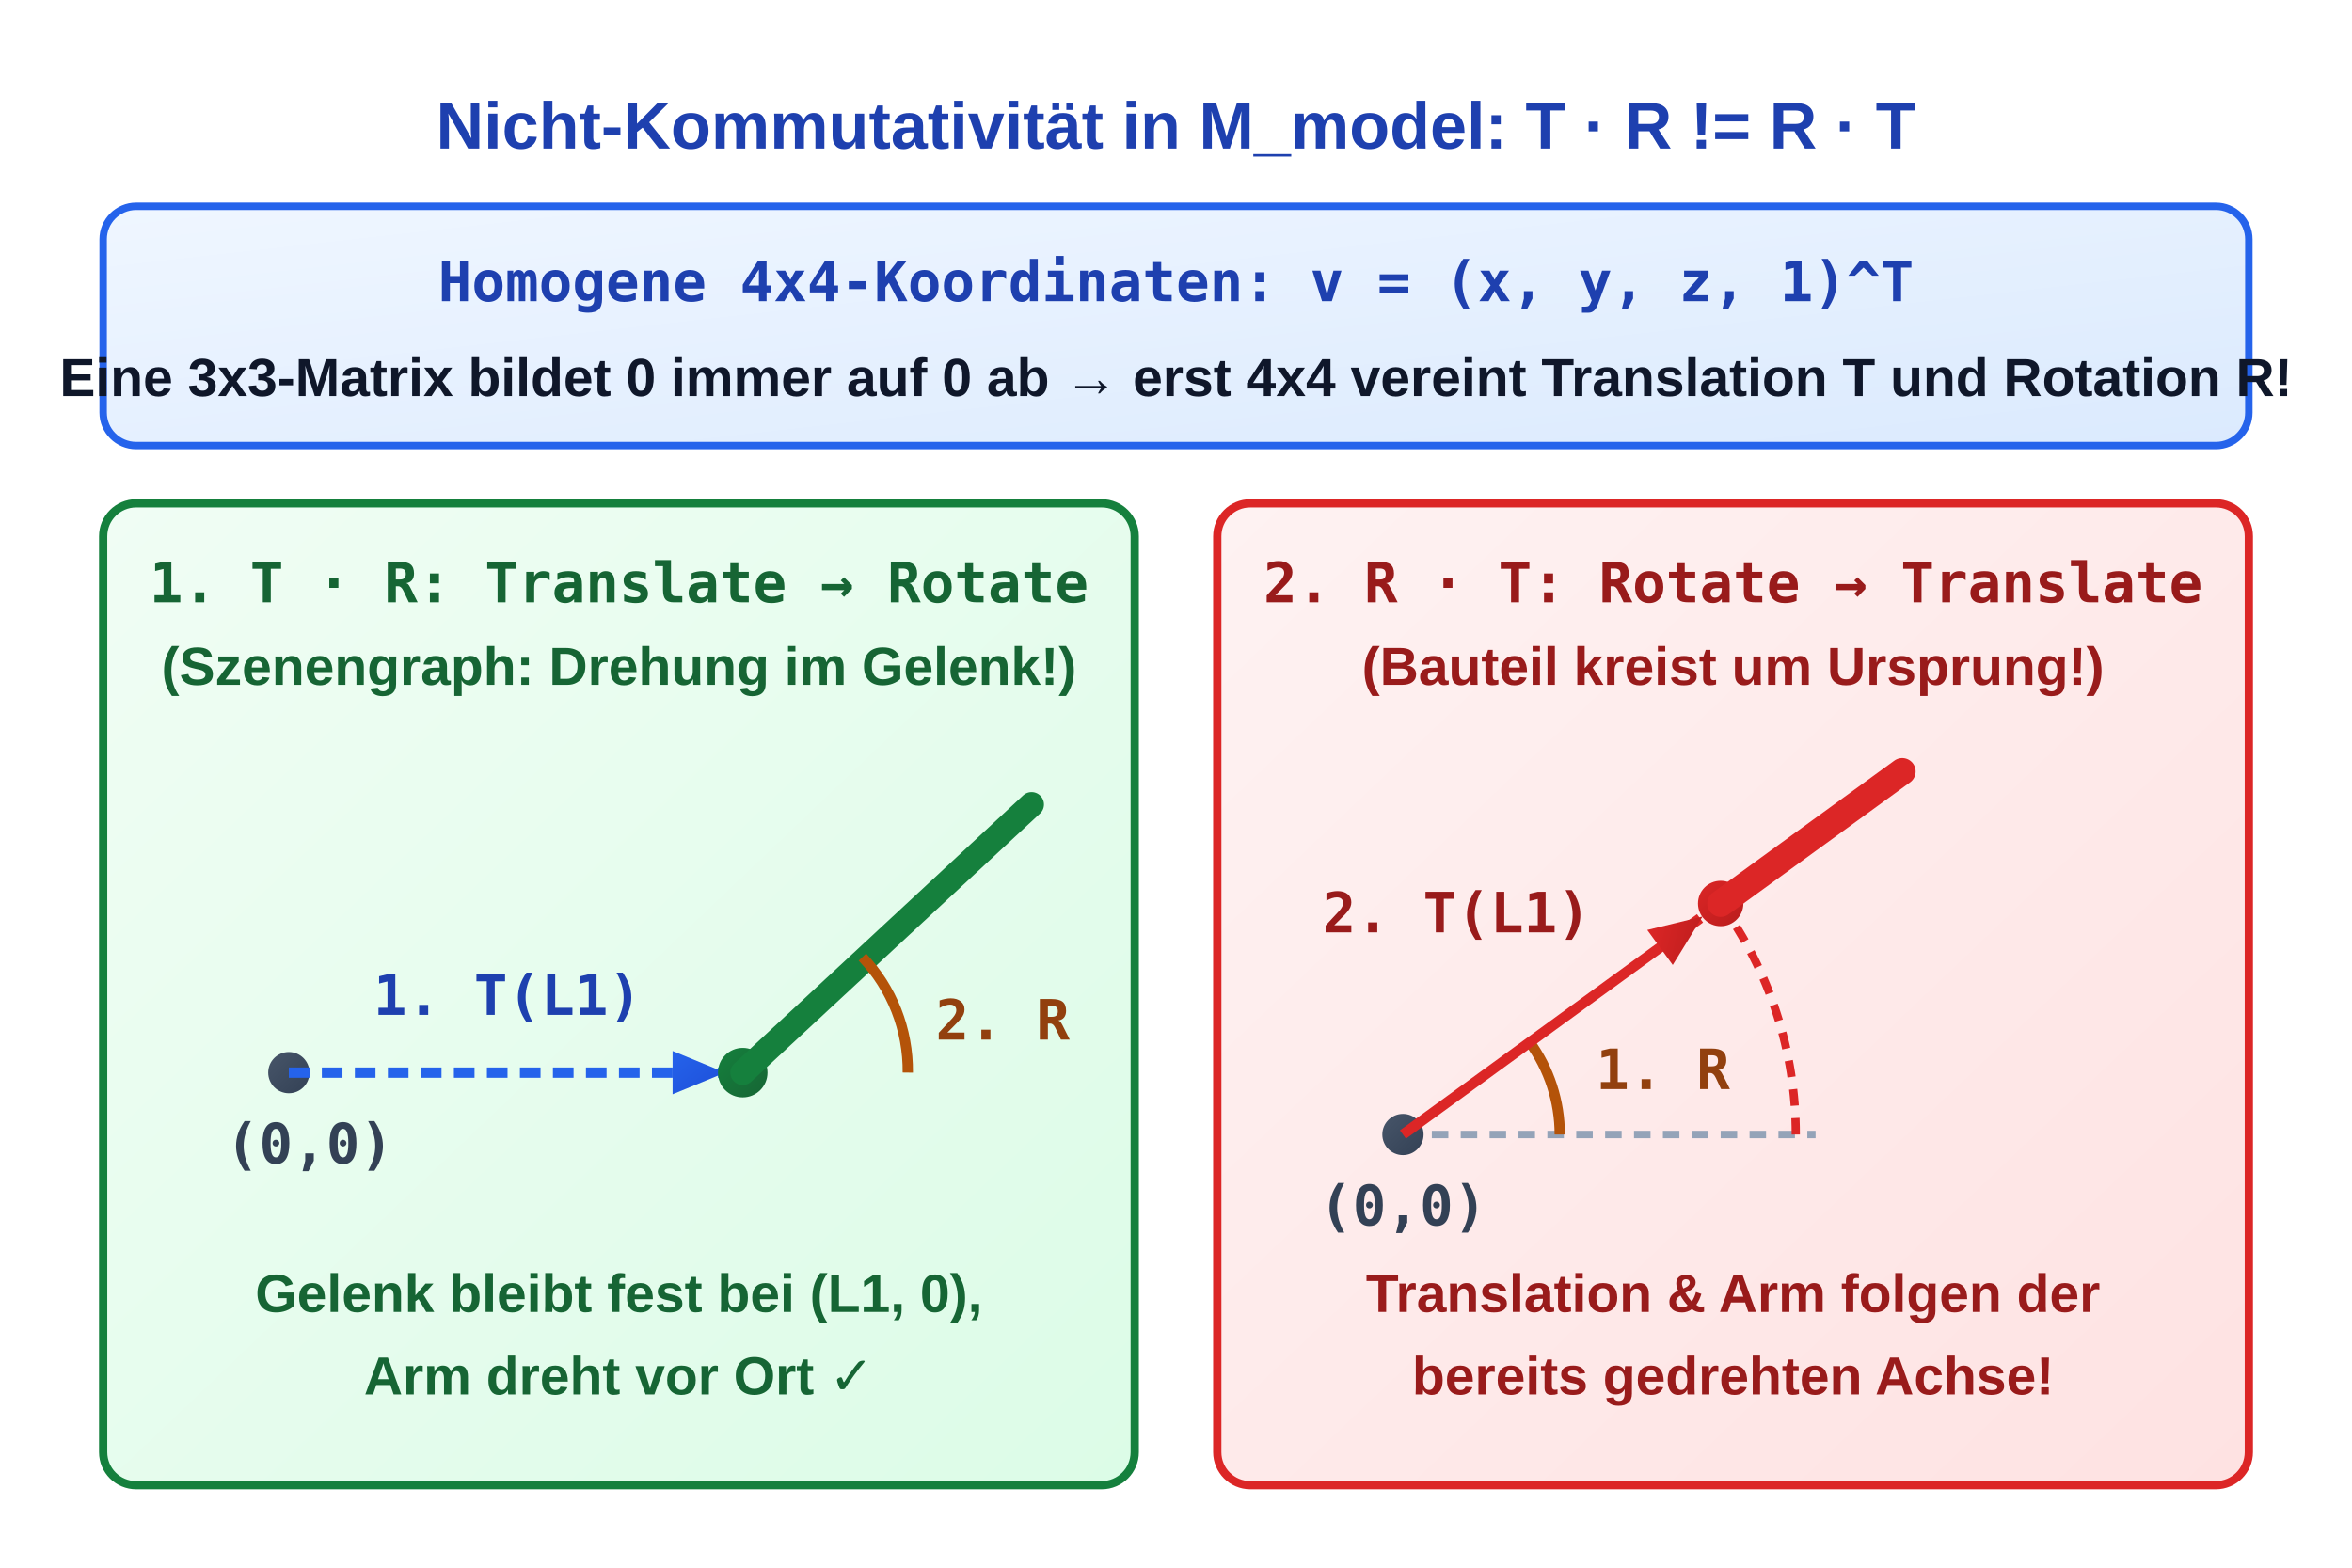
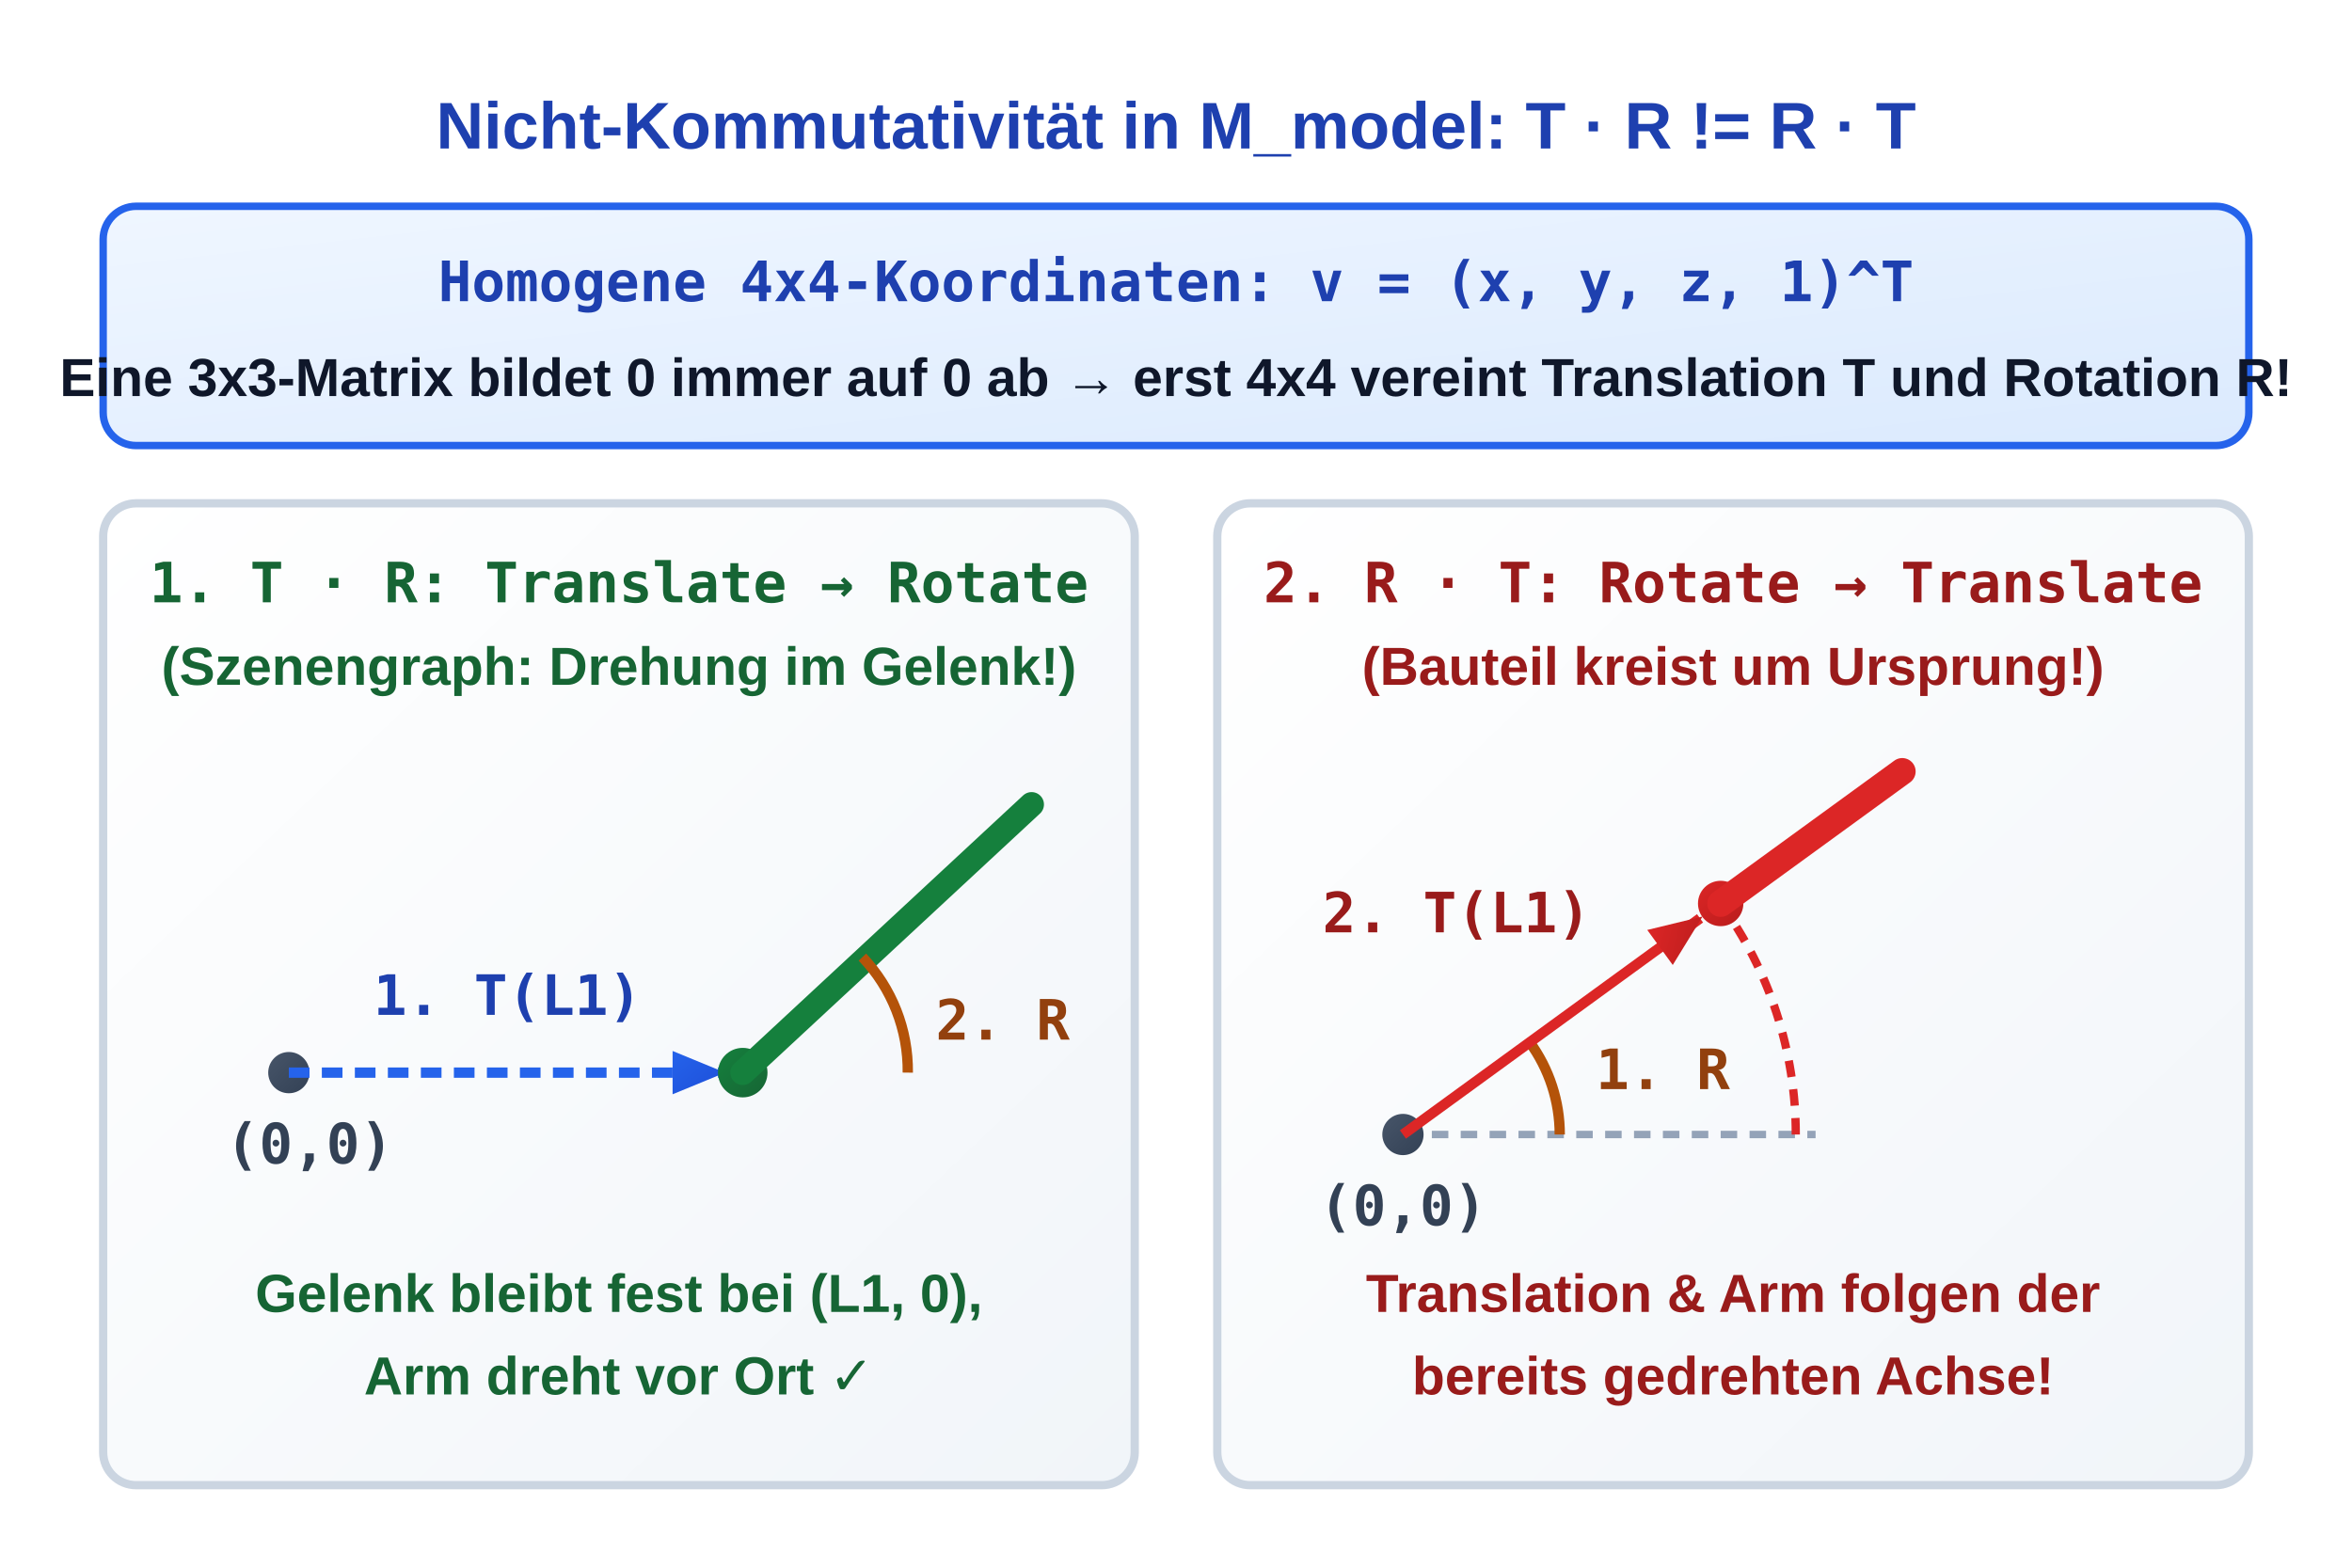
<svg xmlns="http://www.w3.org/2000/svg" viewBox="-45 0 570 380" width="570" height="380">
  <defs>
    <linearGradient id="grad-sem-primary" x1="0%" y1="0%" x2="100%" y2="100%">
      <stop offset="0%" stop-color="#eff6ff" />
      <stop offset="100%" stop-color="#dbeafe" />
    </linearGradient>
    <linearGradient id="grad-sem-primary-fill" x1="0%" y1="0%" x2="100%" y2="100%">
      <stop offset="0%" stop-color="#2563eb" />
      <stop offset="100%" stop-color="#1d4ed8" />
    </linearGradient>
    <linearGradient id="grad-sem-success" x1="0%" y1="0%" x2="100%" y2="100%">
      <stop offset="0%" stop-color="#f0fdf4" />
      <stop offset="100%" stop-color="#dcfce7" />
    </linearGradient>
    <linearGradient id="grad-sem-success-fill" x1="0%" y1="0%" x2="100%" y2="100%">
      <stop offset="0%" stop-color="#15803d" />
      <stop offset="100%" stop-color="#166534" />
    </linearGradient>
    <linearGradient id="grad-sem-warning" x1="0%" y1="0%" x2="100%" y2="100%">
      <stop offset="0%" stop-color="#fffbeb" />
      <stop offset="100%" stop-color="#fef3c7" />
    </linearGradient>
    <linearGradient id="grad-sem-warning-fill" x1="0%" y1="0%" x2="100%" y2="100%">
      <stop offset="0%" stop-color="#b45309" />
      <stop offset="100%" stop-color="#92400e" />
    </linearGradient>
    <linearGradient id="grad-sem-danger" x1="0%" y1="0%" x2="100%" y2="100%">
      <stop offset="0%" stop-color="#fef2f2" />
      <stop offset="100%" stop-color="#fee2e2" />
    </linearGradient>
    <linearGradient id="grad-sem-danger-fill" x1="0%" y1="0%" x2="100%" y2="100%">
      <stop offset="0%" stop-color="#dc2626" />
      <stop offset="100%" stop-color="#b91c1c" />
+     </linearGradient>
+     <linearGradient id="grad-sem-card" x1="0%" y1="0%" x2="100%" y2="100%">
+       <stop offset="0%" stop-color="#ffffff" />
+       <stop offset="100%" stop-color="#f1f5f9" />
    </linearGradient>
    <linearGradient id="grad-sem-muted" x1="0%" y1="0%" x2="100%" y2="100%">
      <stop offset="0%" stop-color="#f8fafc" />
      <stop offset="100%" stop-color="#e2e8f0" />
    </linearGradient>
    <linearGradient id="grad-sem-muted-fill" x1="0%" y1="0%" x2="100%" y2="100%">
      <stop offset="0%" stop-color="#475569" />
      <stop offset="100%" stop-color="#334155" />
    </linearGradient>
    <linearGradient id="grad-sem-neutral" x1="0%" y1="0%" x2="100%" y2="100%">
      <stop offset="0%" stop-color="#ffffff" />
      <stop offset="100%" stop-color="#f8fafc" />
    </linearGradient>
    <linearGradient id="grad-sem-neutral-fill" x1="0%" y1="0%" x2="100%" y2="100%">
      <stop offset="0%" stop-color="#334155" />
      <stop offset="100%" stop-color="#1e293b" />
    </linearGradient>
    <style>
      
/* @svg-palette:start */
      .sem-primary { fill: url(#grad-sem-primary); stroke: #2563eb; }
      .sem-primary-bg { fill: url(#grad-sem-primary); stroke: none; }
      .sem-primary-stroke { stroke: #2563eb; }
      .sem-primary-fill { fill: url(#grad-sem-primary-fill); }
      .sem-primary-text { fill: #1e40af; }
      .sem-success { fill: url(#grad-sem-success); stroke: #15803d; }
      .sem-success-bg { fill: url(#grad-sem-success); stroke: none; }
      .sem-success-stroke { stroke: #15803d; }
      .sem-success-fill { fill: url(#grad-sem-success-fill); }
      .sem-success-text { fill: #166534; }
      .sem-warning { fill: url(#grad-sem-warning); stroke: #b45309; }
      .sem-warning-bg { fill: url(#grad-sem-warning); stroke: none; }
      .sem-warning-stroke { stroke: #b45309; }
      .sem-warning-fill { fill: url(#grad-sem-warning-fill); }
      .sem-warning-text { fill: #92400e; }
      .sem-danger { fill: url(#grad-sem-danger); stroke: #dc2626; }
      .sem-danger-bg { fill: url(#grad-sem-danger); stroke: none; }
      .sem-danger-stroke { stroke: #dc2626; }
      .sem-danger-fill { fill: url(#grad-sem-danger-fill); }
      .sem-danger-text { fill: #991b1b; }
+       .sem-card { fill: url(#grad-sem-card); stroke: #cbd5e1; }
+       .sem-card-bg { fill: url(#grad-sem-card); stroke: none; }
+       .sem-card-stroke { stroke: #cbd5e1; }
+       .sem-card-fill { fill: #cbd5e1; }
+       .sem-card-text { fill: #1e293b; }
      .sem-muted { fill: url(#grad-sem-muted); stroke: #94a3b8; }
      .sem-muted-bg { fill: url(#grad-sem-muted); stroke: none; }
      .sem-muted-stroke { stroke: #94a3b8; }
      .sem-muted-fill { fill: url(#grad-sem-muted-fill); }
      .sem-muted-text { fill: #334155; }
      .sem-neutral { fill: url(#grad-sem-neutral); stroke: #334155; }
      .sem-neutral-bg { fill: url(#grad-sem-neutral); stroke: none; }
      .sem-neutral-stroke { stroke: #334155; }
      .sem-neutral-fill { fill: url(#grad-sem-neutral-fill); }
      .sem-neutral-text { fill: #0f172a; }
      /* @svg-palette:end */
.hdr { font-family: 'Segoe UI', Arial, sans-serif; font-size: 16px; font-weight: bold; text-anchor: middle; }
      .sub { font-family: 'Segoe UI', Arial, sans-serif; font-size: 13px; font-weight: 600; text-anchor: middle; }
      .code { font-family: 'Consolas', monospace; font-size: 13.5px; font-weight: bold; text-anchor: middle; }
    </style>
    <marker id="arr-blue" viewBox="0 0 10 10" refX="8" refY="5" markerWidth="6" markerHeight="6" orient="auto">
      <path class="sem-primary-fill" d="M 0 1.5 L 8.5 5 L 0 8.5 z" />
    </marker>
    <marker id="arr-red" viewBox="0 0 10 10" refX="8" refY="5" markerWidth="6" markerHeight="6" orient="auto">
      <path class="sem-danger-fill" d="M 0 1.5 L 8.5 5 L 0 8.5 z" />
    </marker>
  </defs>
  <text x="240" y="36" class="hdr sem-primary-text">Nicht-Kommutativität in M_model: T · R != R · T</text>
  <rect class="sem-primary" x="-20" y="50" width="520" height="58" rx="8" stroke-width="1.8" />
  <text x="240" y="73" class="code sem-primary-text">Homogene 4x4-Koordinaten: v = (x, y, z, 1)^T</text>
  <text x="240" y="96" class="sub sem-neutral-text">Eine 3x3-Matrix bildet 0 immer auf 0 ab → erst 4x4 vereint Translation T und Rotation R!</text>
-   <rect class="sem-success" x="-20" y="122" width="250" height="238" rx="8" stroke-width="2" />
+   <rect class="sem-card sem-success-stroke" x="-20" y="122" width="250" height="238" rx="8" stroke-width="2" />
  <text x="105" y="146" class="code sem-success-text">1. T · R: Translate → Rotate</text>
  <text x="105" y="166" class="sub sem-success-text">(Szenengraph: Drehung im Gelenk!)</text>
  <circle class="sem-muted-fill" cx="25" cy="260" r="5" />
  <text x="30" y="282" class="code sem-muted-text">(0,0)</text>
  <line class="sem-primary-stroke" x1="25" y1="260" x2="130" y2="260" stroke-width="2.5" stroke-dasharray="5,3" marker-end="url(#arr-blue)" />
  <text x="78" y="246" class="code sem-primary-text">1. T(L1)</text>
  <circle class="sem-success-fill" cx="135" cy="260" r="6" />
  <line class="sem-success-stroke" x1="135" y1="260" x2="205" y2="195" stroke-width="6" stroke-linecap="round" />
  <path class="sem-warning-stroke" d="M 175 260 A 40 40 0 0 0 164 232" fill="none" stroke-width="2.5" />
  <text x="198" y="252" class="code sem-warning-text">2. R</text>
  <text x="105" y="318" class="sub sem-success-text">Gelenk bleibt fest bei (L1, 0),</text>
  <text x="105" y="338" class="sub sem-success-text">Arm dreht vor Ort ✓</text>
-   <rect class="sem-danger" x="250" y="122" width="250" height="238" rx="8" stroke-width="2" />
+   <rect class="sem-card sem-danger-stroke" x="250" y="122" width="250" height="238" rx="8" stroke-width="2" />
  <text x="375" y="146" class="code sem-danger-text">2. R · T: Rotate → Translate</text>
  <text x="375" y="166" class="sub sem-danger-text">(Bauteil kreist um Ursprung!)</text>
  <line class="sem-muted-stroke" x1="295" y1="275" x2="395" y2="275" stroke-width="1.8" stroke-dasharray="4,3" />
  <circle class="sem-muted-fill" cx="295" cy="275" r="5" />
  <text x="295" y="297" class="code sem-muted-text">(0,0)</text>
  <path class="sem-warning-stroke" d="M 333 275 A 38 38 0 0 0 325.7 252.6" fill="none" stroke-width="2.5" />
  <text x="358" y="264" class="code sem-warning-text">1. R</text>
  <path class="sem-danger-stroke" d="M 390.2 275 A 95.2 95.2 0 0 0 372 219" fill="none" stroke-width="2" stroke-dasharray="4,3" />
  <line class="sem-danger-stroke" x1="295" y1="275" x2="367" y2="222.6" stroke-width="2.5" marker-end="url(#arr-red)" />
  <text x="308" y="226" class="code sem-danger-text">2. T(L1)</text>
  <circle class="sem-danger-fill" cx="372" cy="219" r="5.5" />
  <line class="sem-danger-stroke" x1="372" y1="219" x2="416" y2="187" stroke-width="6.5" stroke-linecap="round" />
  <text x="375" y="318" class="sub sem-danger-text">Translation &amp; Arm folgen der</text>
  <text x="375" y="338" class="sub sem-danger-text">bereits gedrehten Achse!</text>
</svg>
